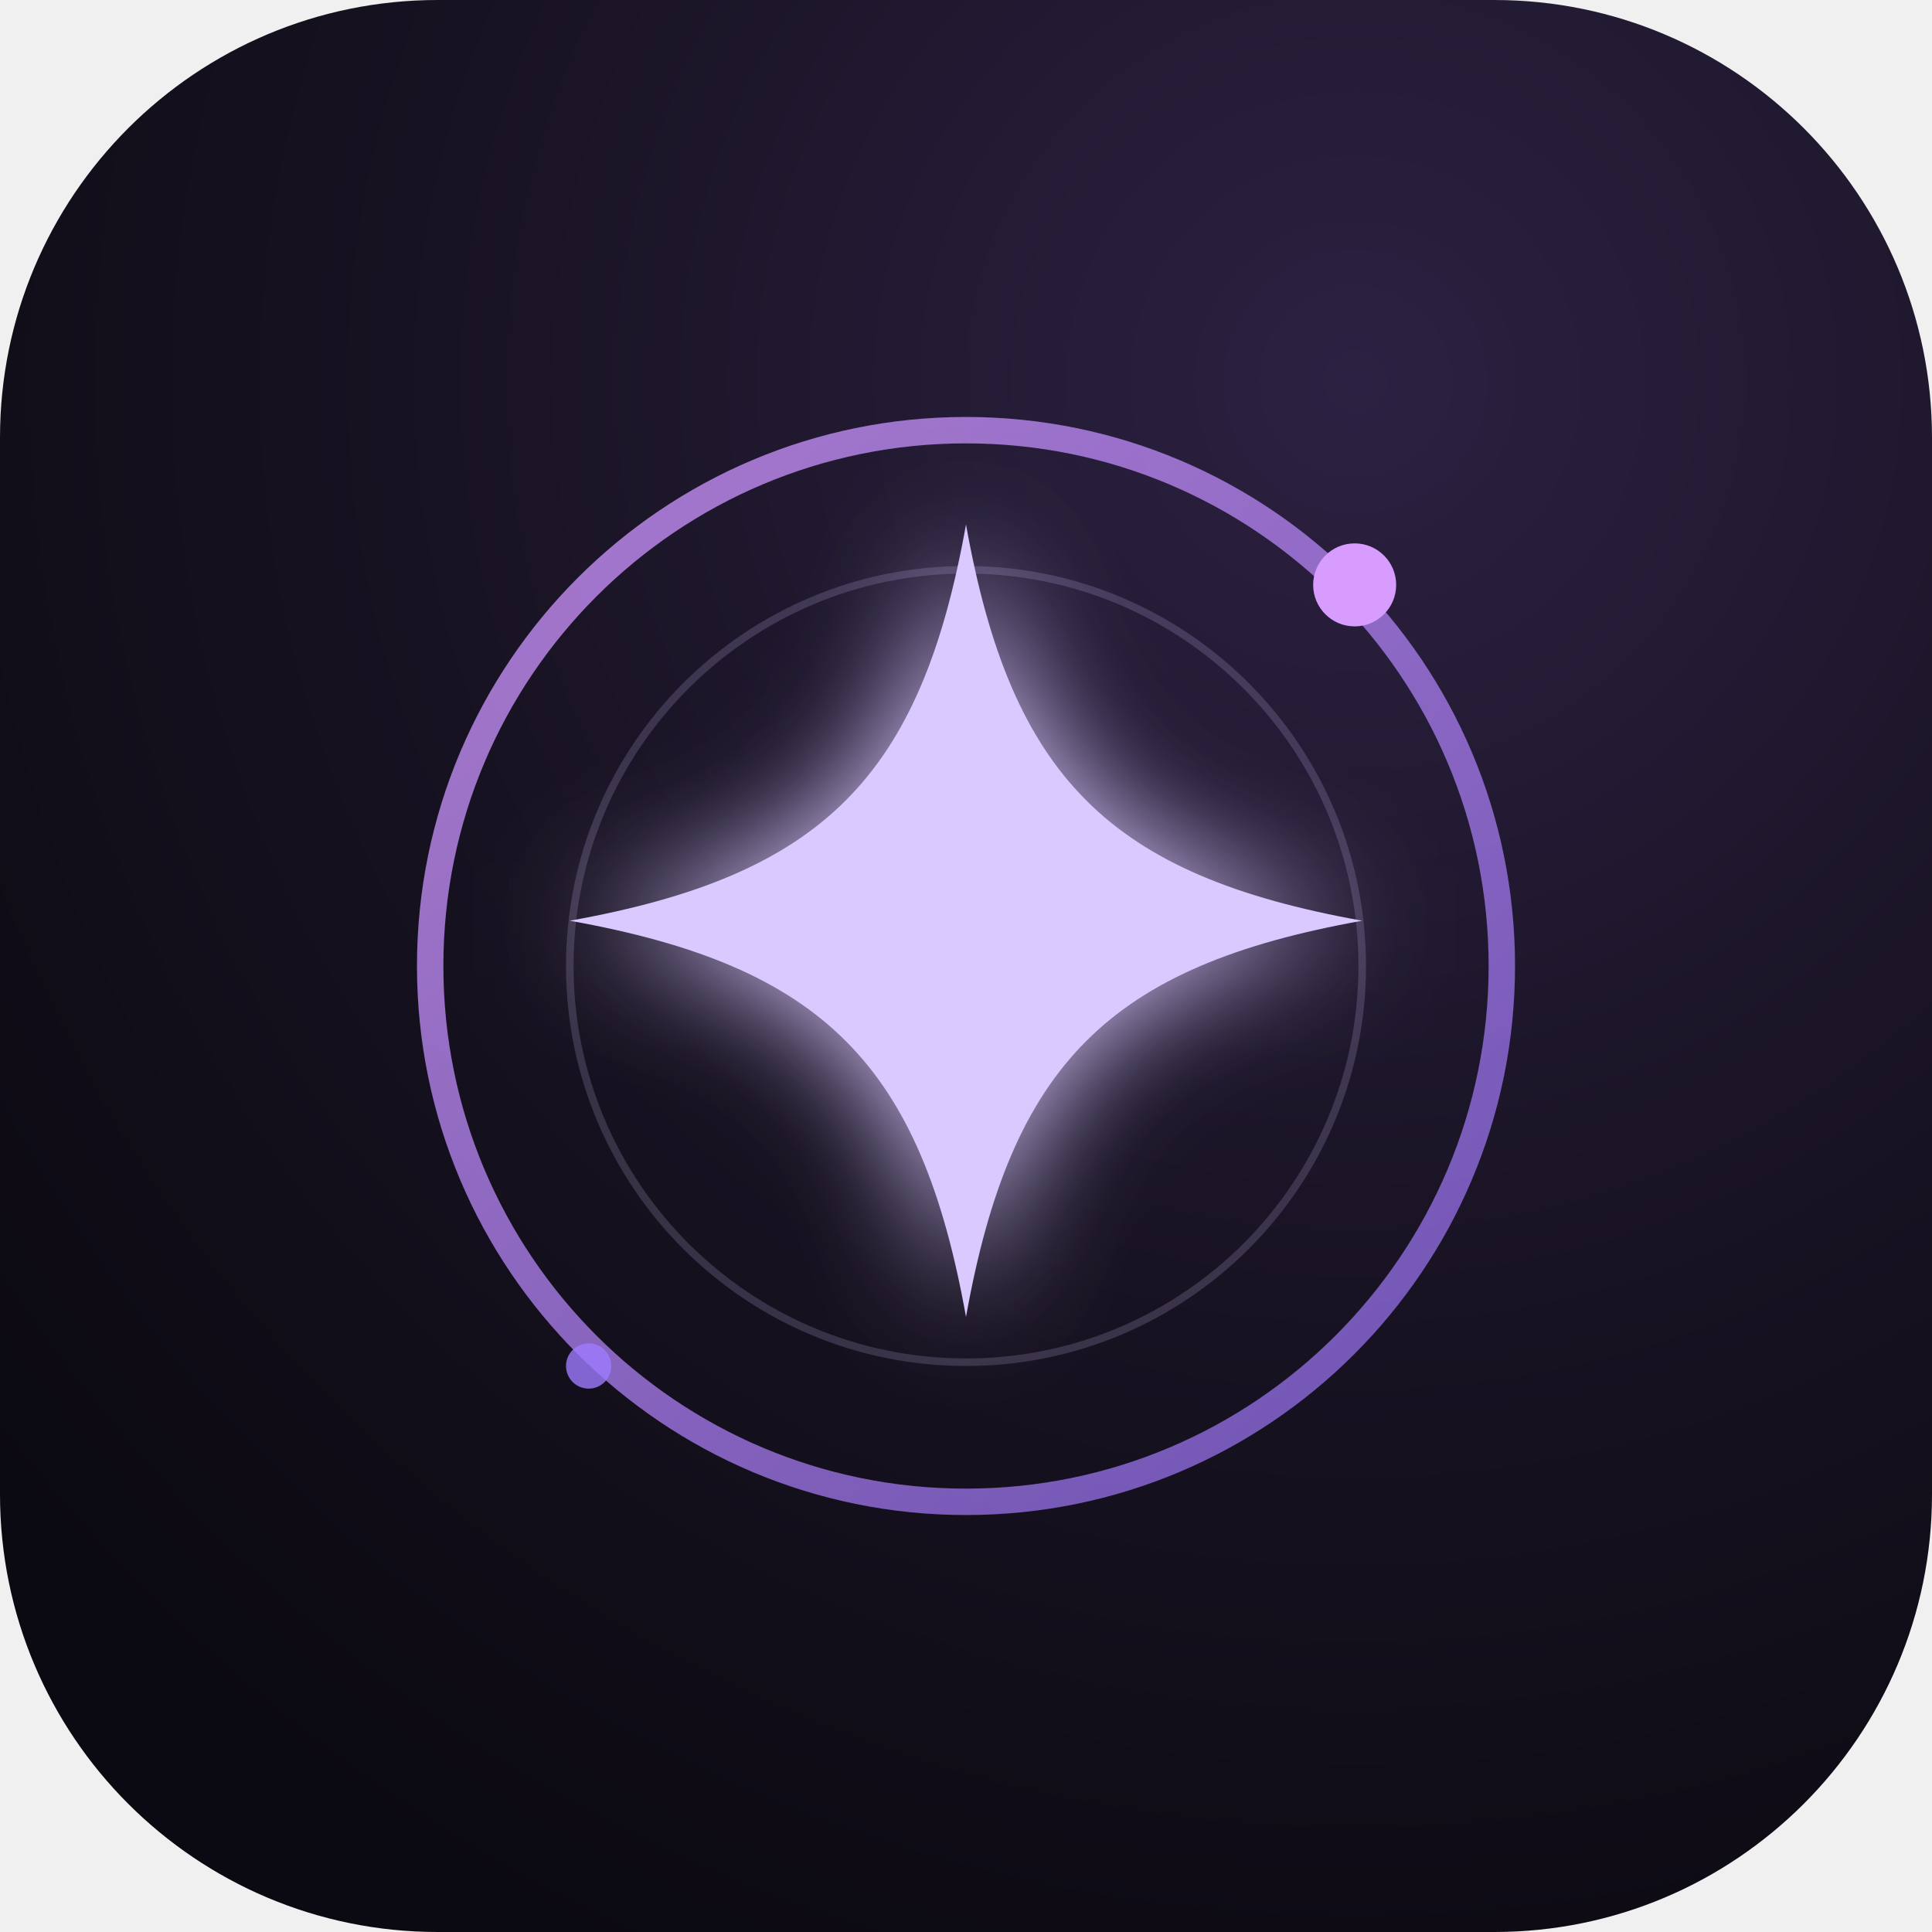
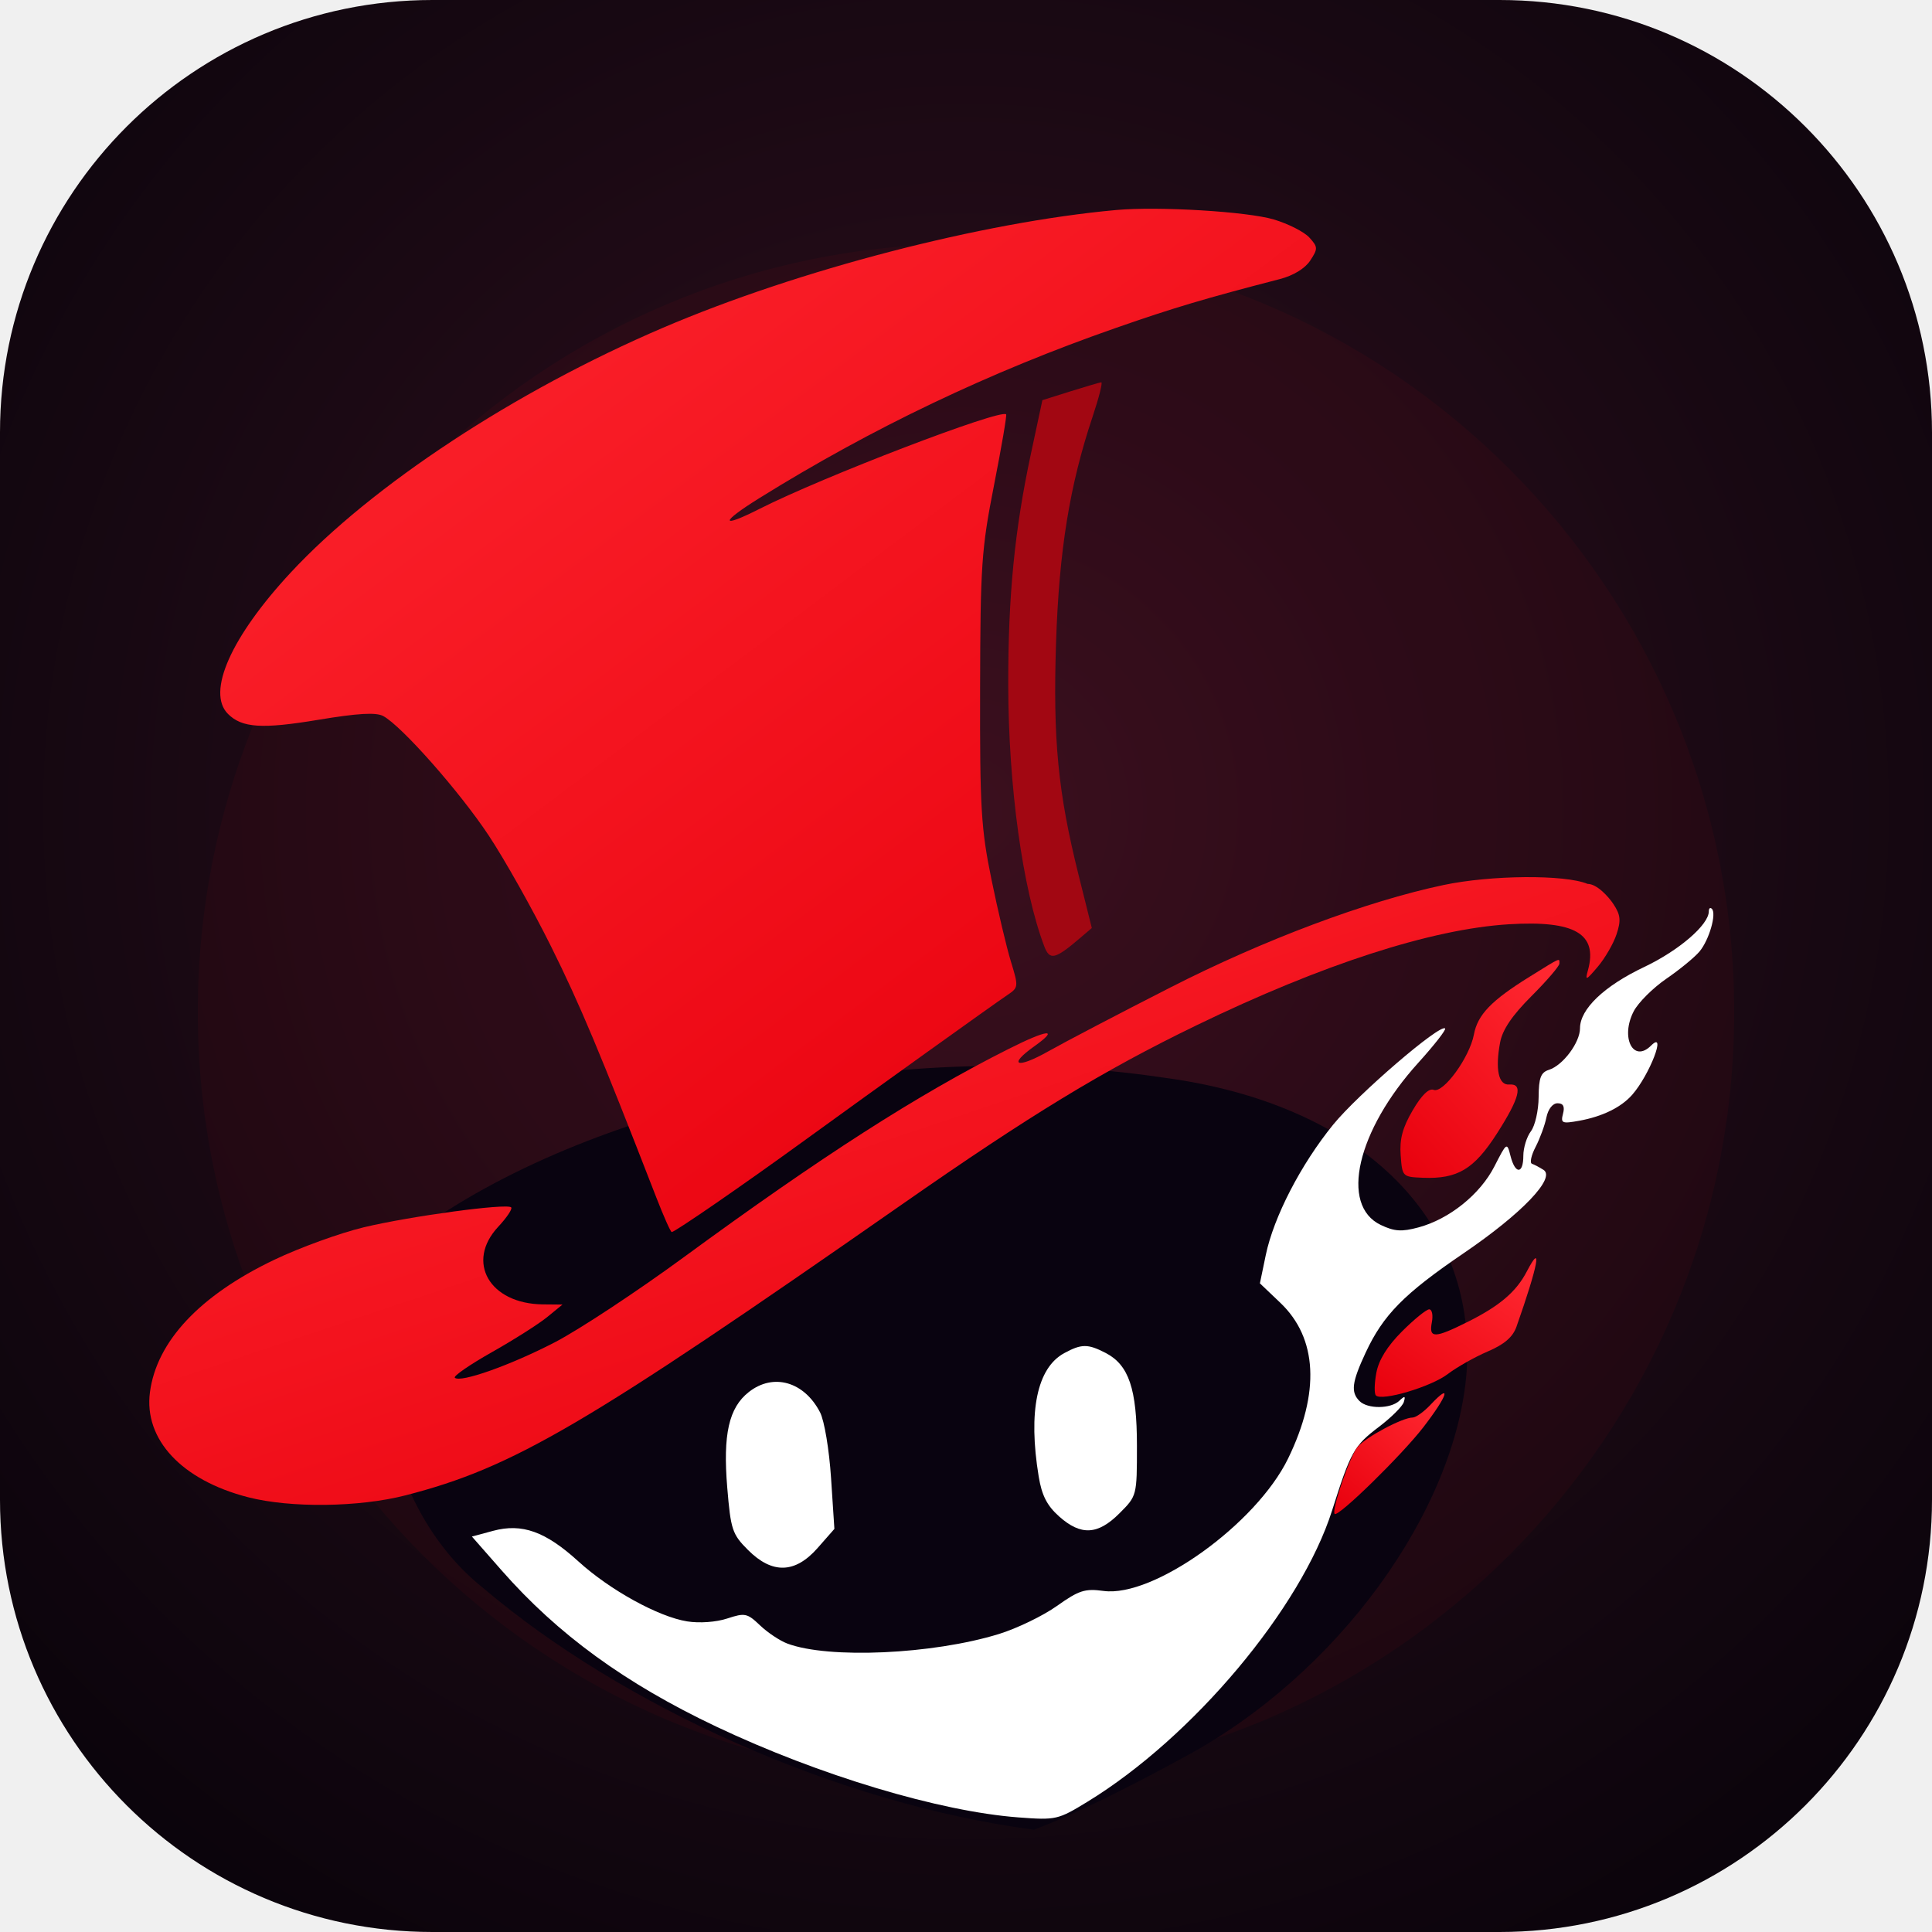
- <svg xmlns="http://www.w3.org/2000/svg" viewBox="0 0 512 512" role="img" aria-label="Vibi">
+ <svg xmlns="http://www.w3.org/2000/svg" viewBox="0 0 420 420" role="img" aria-label="Vibi">
  <defs>
-     <radialGradient id="bg" cx="70%" cy="20%" r="90%">
-       <stop offset="0" stop-color="#2c2142" />
-       <stop offset="0.55" stop-color="#171221" />
-       <stop offset="1" stop-color="#0b0911" />
+     <radialGradient id="background" cx="50%" cy="42%" r="72%">
+       <stop offset="0" stop-color="#32101e" />
+       <stop offset="0.62" stop-color="#170812" />
+       <stop offset="1" stop-color="#08030a" />
    </radialGradient>
-     <linearGradient id="ring" x1="100" y1="80" x2="410" y2="430" gradientUnits="userSpaceOnUse">
-       <stop stop-color="#d89cff" />
-       <stop offset="1" stop-color="#8061db" />
+     <linearGradient id="red" x1="0" y1="0" x2="0.8" y2="1">
+       <stop stop-color="#ff2730" />
+       <stop offset="1" stop-color="#e8000d" />
    </linearGradient>
-     <filter id="glow" x="-100%" y="-100%" width="300%" height="300%">
-       <feGaussianBlur stdDeviation="16" result="blur" />
-       <feMerge>
-         <feMergeNode in="blur" />
-         <feMergeNode in="SourceGraphic" />
-       </feMerge>
-     </filter>
+     <linearGradient id="flame" x1="0" y1="1" x2="0.8" y2="0">
+       <stop stop-color="#e8000d" />
+       <stop offset="1" stop-color="#ff2730" />
+     </linearGradient>
  </defs>
-   <rect width="512" height="512" rx="116" fill="url(#bg)" />
-   <circle cx="256" cy="256" r="142" fill="none" stroke="url(#ring)" stroke-width="7" opacity=".78" />
-   <circle cx="256" cy="256" r="105" fill="none" stroke="#d9c9ff" stroke-width="2" opacity=".18" />
-   <path d="M256 139c12 67 38 93 105 105-67 12-93 38-105 105-12-67-38-93-105-105 67-12 93-38 105-105Z" fill="#d9c9ff" filter="url(#glow)" />
-   <circle cx="359" cy="155" r="11" fill="#d89cff" />
-   <circle cx="156" cy="362" r="6" fill="#9d7bff" opacity=".8" />
+   <rect width="420" height="420" rx="94" fill="url(#background)" />
+   <circle cx="210" cy="220" r="167" fill="#ff0b13" opacity=".045" />
+   <g transform="translate(-25 8) scale(1.12)">
+     <path fill="#090310" d="M103 232 C136 208 194 194 248 202 C286 207 309 229 307 259 C305 286 282 318 252 334 C241 340 231 345 223 348 C185 343 143 324 116 301 C96 285 91 252 103 232 Z" />
+     <path fill="#fff" fill-rule="evenodd" clip-rule="evenodd" d="M354 169.757 C354 172.358 348.192 177.356 341.455 180.553 C333.684 184.241 329 188.712 329 192.442 C329 195.212 325.687 199.647 322.974 200.508 C321.386 201.012 320.994 202.050 320.968 205.817 C320.951 208.393 320.276 211.374 319.468 212.441 C318.661 213.509 318 215.646 318 217.191 C318 220.791 316.428 220.828 315.516 217.250 C314.821 214.524 314.794 214.542 312.382 219.262 C309.614 224.680 303.634 229.483 297.649 231.094 C294.384 231.974 292.977 231.882 290.330 230.620 C282.338 226.809 285.687 212.317 297.602 199.151 C300.706 195.720 303.052 192.719 302.815 192.482 C301.855 191.522 285.899 205.234 281.084 211.157 C274.818 218.864 269.542 229.075 268.007 236.465 L266.868 241.954 270.830 245.727 C278.044 252.597 278.574 263.125 272.349 275.937 C266.168 288.658 246.202 302.985 236.506 301.656 C232.908 301.163 231.730 301.543 227.473 304.569 C224.780 306.484 219.718 308.933 216.224 310.012 C203.396 313.975 183.130 314.887 175.123 311.863 C173.680 311.319 171.301 309.729 169.835 308.331 C167.363 305.973 166.903 305.877 163.482 307.006 C161.342 307.712 158.080 307.949 155.709 307.569 C150.114 306.675 140.686 301.476 134.578 295.917 C128.194 290.108 123.645 288.480 118.024 289.994 L113.918 291.099 119.692 297.675 C130.588 310.087 143.686 319.619 161.348 327.992 C181.282 337.441 204.632 344.457 220 345.614 C227.293 346.163 227.663 346.079 233.393 342.576 C253.840 330.077 274.868 305.030 280.892 286 C284.489 274.638 285.146 273.461 289.921 269.847 C292.353 268.006 294.547 265.825 294.796 265 C295.162 263.789 294.994 263.741 293.925 264.750 C292.241 266.339 287.768 266.368 286.200 264.800 C284.473 263.073 284.714 261.155 287.378 255.435 C290.808 248.068 294.821 243.997 306.450 236.081 C317.716 228.412 324.356 221.471 321.908 219.923 C321.134 219.433 320.126 218.900 319.669 218.739 C319.211 218.578 319.531 217.108 320.379 215.473 C321.227 213.838 322.172 211.262 322.479 209.750 C322.808 208.131 323.695 207 324.636 207 C325.749 207 326.072 207.616 325.703 209.029 C325.220 210.875 325.502 210.999 328.836 210.396 C333.342 209.580 336.986 207.796 339.132 205.352 C342.523 201.491 345.899 192.701 342.800 195.800 C339.340 199.260 336.789 194.243 339.420 189.155 C340.290 187.472 343.140 184.628 345.751 182.835 C348.363 181.043 351.265 178.659 352.201 177.538 C354.064 175.305 355.539 170.206 354.595 169.262 C354.268 168.934 354 169.157 354 169.757" />
+     <path fill="url(#flame)" d="M299.996 265.504 C298.707 266.877 297.139 268 296.514 268 C294.569 268 287.558 271.723 285.858 273.658 C284.382 275.338 280.709 286.042 281.378 286.712 C282.057 287.391 294.443 275.272 298.626 269.837 C303.334 263.718 304.177 261.054 299.996 265.504" />
+     <path fill="url(#flame)" d="M318.669 239.657 C316.632 243.572 313.418 246.320 307.283 249.390 C300.743 252.662 299.637 252.679 300.245 249.500 C300.508 248.125 300.276 247 299.730 247 C299.184 247 296.810 248.927 294.455 251.282 C291.586 254.150 289.939 256.808 289.466 259.329 C289.078 261.399 289.041 263.374 289.384 263.717 C290.538 264.872 300.095 262.029 303.314 259.574 C305.067 258.237 308.565 256.258 311.086 255.178 C314.336 253.784 315.962 252.382 316.674 250.356 C320.893 238.366 321.761 233.713 318.669 239.657" />
+     <path fill="url(#flame)" d="M319.207 182.445 C311.769 187.064 309.127 189.808 308.403 193.665 C307.573 198.091 302.466 205.116 300.598 204.399 C299.665 204.041 298.256 205.413 296.525 208.367 C294.553 211.732 293.958 213.954 294.190 217.091 C294.496 221.252 294.545 221.301 298.500 221.460 C305.227 221.729 308.435 219.807 312.902 212.833 C317.312 205.948 318.007 203.142 315.250 203.361 C313.180 203.525 312.512 200.413 313.494 195.179 C313.956 192.716 315.829 189.953 319.581 186.202 C322.561 183.221 325 180.382 325 179.891 C325 178.771 325.431 178.581 319.207 182.445" />
+     <path fill="url(#red)" d="M239 33.618 C212.920 35.977 177.265 45.238 151 56.477 C122.317 68.750 94.486 87.053 78.751 103.990 C67.157 116.469 62.378 127.235 66.570 131.427 C69.283 134.141 73.159 134.393 84.122 132.569 C91.795 131.293 95.300 131.090 96.702 131.840 C100.270 133.750 111.589 146.572 117.221 155.085 C120.284 159.713 125.697 169.350 129.251 176.500 C134.919 187.905 138.613 196.713 149.696 225.250 C151.138 228.963 152.492 232 152.704 232 C153.310 232 166.469 222.929 178 214.562 C192.312 204.178 215.111 187.833 217.840 186 C220.023 184.534 220.039 184.386 218.539 179.500 C217.695 176.750 215.991 169.550 214.752 163.500 C212.744 153.691 212.506 149.685 212.556 126.500 C212.608 102.572 212.824 99.427 215.260 87.037 C216.716 79.632 217.775 73.441 217.613 73.280 C216.518 72.184 182.064 85.388 169.783 91.610 C162.062 95.522 162.024 94.329 169.716 89.541 C191.513 75.977 214.467 65.022 239 56.476 C250.162 52.588 256.182 50.796 270.753 47.023 C273.365 46.346 275.634 44.962 276.634 43.435 C278.152 41.119 278.141 40.813 276.468 38.964 C275.480 37.873 272.383 36.296 269.586 35.461 C264.417 33.916 247.184 32.878 239 33.618" />
+     <path fill="#a20712" d="M230.074 68.824 L224.648 70.527 222.404 81.013 C219.255 95.737 217.997 108.558 218.020 125.711 C218.046 145.433 220.805 165.465 225.024 176.562 C226.067 179.307 227.117 179.069 231.871 175.008 L234.243 172.983 231.684 162.741 C227.670 146.670 226.679 136.444 227.303 117.500 C227.889 99.713 229.939 87.056 234.390 73.750 C235.631 70.037 236.389 67.027 236.074 67.061 C235.758 67.095 233.058 67.888 230.074 68.824" />
+     <path fill="url(#red)" d="M302.500 164.642 C287.536 167.804 267.669 175.255 249.500 184.519 C239.600 189.567 228.912 195.158 225.750 196.944 C219.700 200.360 217.835 199.678 223.058 195.959 C228.081 192.382 225.685 192.630 218.045 196.477 C200.305 205.411 181.818 217.269 155 236.914 C145.925 243.562 134.675 250.981 130 253.402 C121.382 257.864 111.645 261.311 110.603 260.270 C110.289 259.956 113.523 257.728 117.789 255.318 C122.055 252.909 126.885 249.843 128.523 248.505 L131.500 246.072 127.700 246.036 C117.338 245.938 112.652 237.796 119.029 230.969 C120.696 229.185 121.825 227.492 121.540 227.207 C120.709 226.375 102.045 228.899 92.937 231.074 C88.345 232.171 80.517 235.012 75.544 237.387 C61.114 244.279 52.726 253.215 51.426 263.081 C50.217 272.255 57.592 280.153 70.460 283.466 C78.709 285.589 92.031 285.425 101.090 283.089 C122 277.697 135.834 269.586 197.500 226.559 C222.280 209.269 236.486 200.630 254.500 191.897 C278.969 180.034 300.188 173.170 315.213 172.256 C327.999 171.479 332.493 174.095 330.541 181.178 C329.964 183.272 330.151 183.206 332.448 180.500 C333.849 178.850 335.487 176.020 336.088 174.212 C336.980 171.528 336.874 170.457 335.512 168.378 C334.595 166.978 332.319 164.416 330.454 164.416 C326.056 162.579 311.717 162.695 302.500 164.642" />
+     <path fill="#fff" d="M-6.341 -17.946 C-10.209 -14.904 -11.379 -9.711 -10.520 .603 C-9.838 8.789 -9.552 9.648 -6.493 12.707 C-1.780 17.420 2.661 17.289 7.034 12.308 L10.276 8.617 9.628 -1.260 C9.267 -6.778 8.326 -12.403 7.496 -14.007 C4.404 -19.987 -1.581 -21.691 -6.341 -17.946" transform="translate(174 281)" />
+     <path fill="#fff" d="M-5.119 -18.497 C-10.394 -15.630 -12.142 -7.183 -10.070 5.439 C-9.466 9.118 -8.457 11.096 -6.114 13.189 C-1.890 16.964 1.402 16.798 5.600 12.600 C8.999 9.201 9 9.198 9 -.499 C9 -11.561 7.433 -16.207 2.915 -18.544 C-.533 -20.327 -1.764 -20.320 -5.119 -18.497" transform="translate(234 274)" />
+   </g>
</svg>
